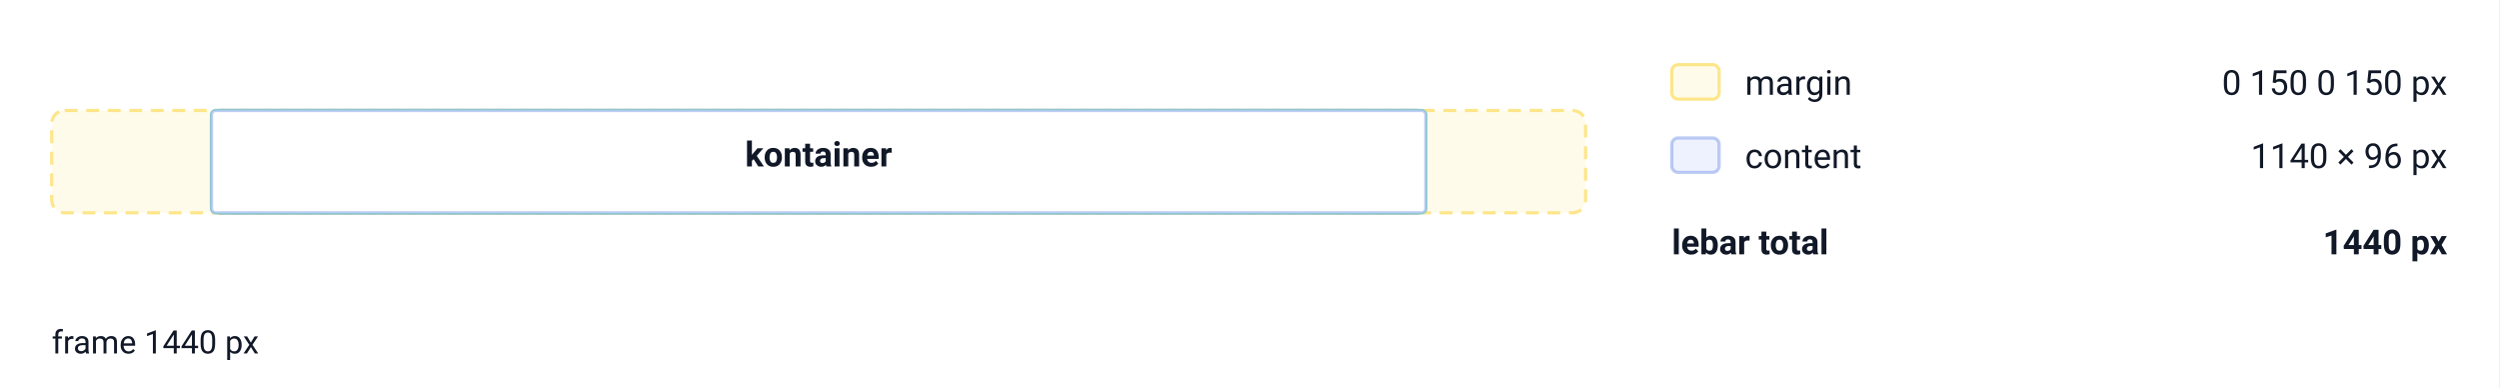
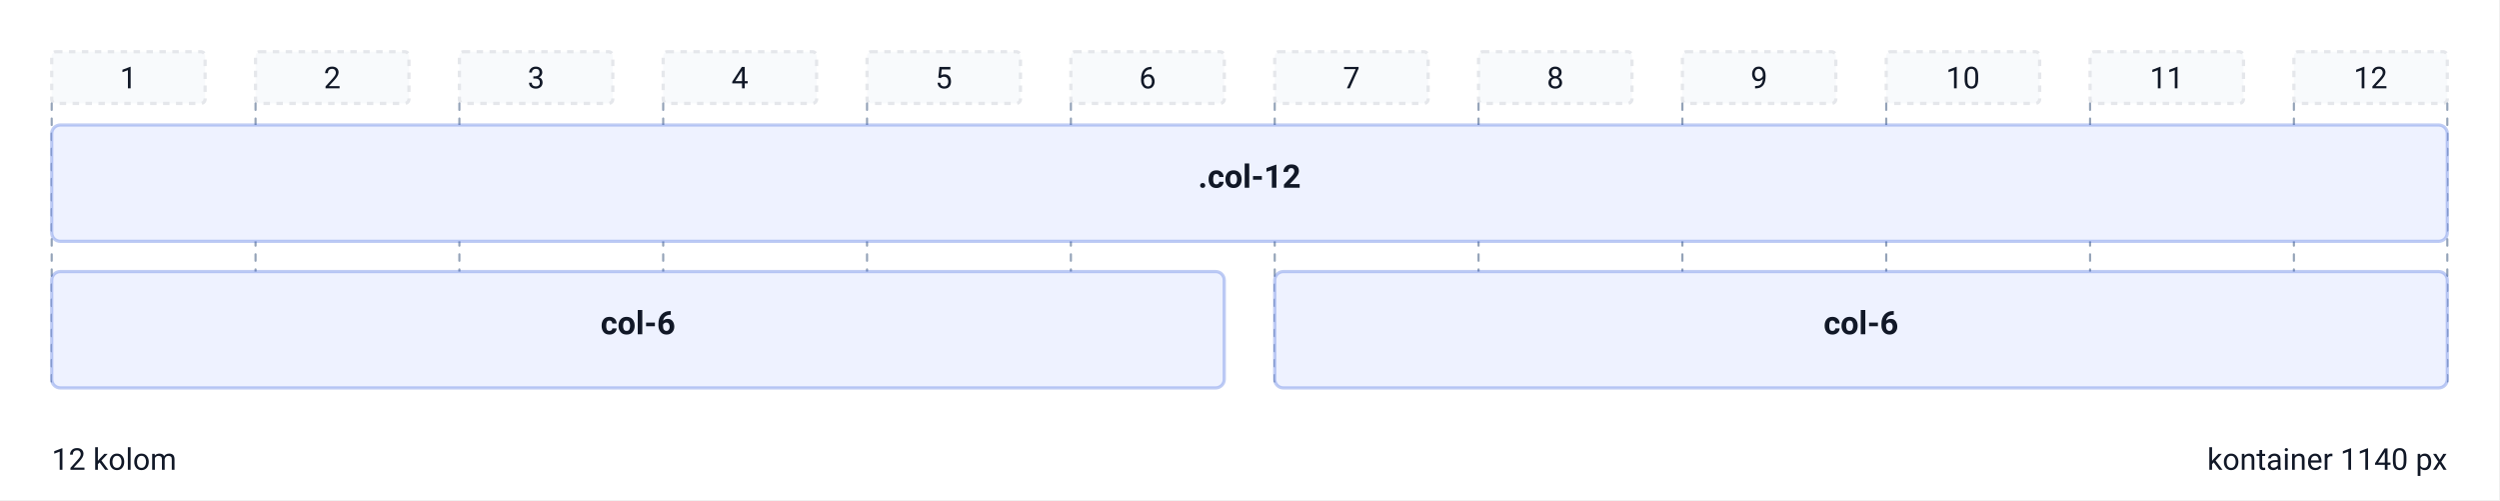
- <svg xmlns="http://www.w3.org/2000/svg" viewBox="0 0 1160 180" width="1160" height="180" role="img" aria-label="Frame 1440 px: margin 150 px di kiri dan kanan, content 1140 x 96 px, lebar total 1440 px, dan satu kolom grid 73 px.">
+ <svg xmlns="http://www.w3.org/2000/svg" viewBox="0 0 1160 232" width="1160" height="232" role="img" aria-label="Denah dua belas kolom di atas kontainer 1140 px dengan gutter 24 px: ruler bernomor 1 sampai 12, satu baris .col-12 penuh, lalu dua sel col-6 masing-masing setengah lebar.">
  <defs>
    <marker id="a-neutral" viewBox="0 0 10 10" refX="9" refY="5" markerWidth="6" markerHeight="6" orient="auto-start-reverse">
      <path d="M0 0 L10 5 L0 10 z" fill="#111827" />
    </marker>
    <marker id="a-acc" viewBox="0 0 10 10" refX="9" refY="5" markerWidth="6" markerHeight="6" orient="auto-start-reverse">
      <path d="M0 0 L10 5 L0 10 z" fill="#1d4ed8" />
    </marker>
    <marker id="a-ink" viewBox="0 0 10 10" refX="9" refY="5" markerWidth="6" markerHeight="6" orient="auto-start-reverse">
      <path d="M0 0 L10 5 L0 10 z" fill="#ffffff" />
    </marker>
    <marker id="a-code" viewBox="0 0 10 10" refX="9" refY="5" markerWidth="6" markerHeight="6" orient="auto-start-reverse">
      <path d="M0 0 L10 5 L0 10 z" fill="#111827" />
    </marker>
    <marker id="a-red" viewBox="0 0 10 10" refX="9" refY="5" markerWidth="6" markerHeight="6" orient="auto-start-reverse">
      <path d="M0 0 L10 5 L0 10 z" fill="#b91c1c" />
    </marker>
    <marker id="a-green" viewBox="0 0 10 10" refX="9" refY="5" markerWidth="6" markerHeight="6" orient="auto-start-reverse">
      <path d="M0 0 L10 5 L0 10 z" fill="#15803d" />
    </marker>
    <marker id="a-amber" viewBox="0 0 10 10" refX="9" refY="5" markerWidth="6" markerHeight="6" orient="auto-start-reverse">
      <path d="M0 0 L10 5 L0 10 z" fill="#b45309" />
    </marker>
    <marker id="a-slate" viewBox="0 0 10 10" refX="9" refY="5" markerWidth="6" markerHeight="6" orient="auto-start-reverse">
      <path d="M0 0 L10 5 L0 10 z" fill="#94a3b8" />
    </marker>
    <filter id="softShadow" x="-20%" y="-20%" width="140%" height="140%">
      <feDropShadow dx="0" dy="1" stdDeviation="1.6" flood-color="#000" flood-opacity="0.06" />
    </filter>
  </defs>
  <style>.t{font-family:-apple-system, BlinkMacSystemFont, 'Segoe UI', Roboto, 'Helvetica Neue', Arial, 'Noto Sans', sans-serif;fill:#111827}.m{font-family:ui-monospace, SFMono-Regular, 'SF Mono', Menlo, Consolas, 'Liberation Mono', monospace;fill:#111827}.mu{fill:#6b7280}.mid{text-anchor:middle}.end{text-anchor:end}.b6{font-weight:600}.b7{font-weight:700}.s13{font-size:13px}.s14{font-size:14px}.s15{font-size:15px}.s16{font-size:16px}.s17{font-size:17px}.s18{font-size:18px}.s19{font-size:19px}.s20{font-size:20px}.s22{font-size:22px}.s24{font-size:24px}</style>
-   <rect x="0" y="0" width="1160" height="180" fill="#ffffff" />
-   <rect x="24" y="51.27" width="712" height="47.47" rx="6" fill="#fffbeb" stroke="#fde68a" stroke-width="1.5" stroke-dasharray="6 4" />
-   <rect x="98.17" y="51.27" width="563.67" height="47.47" rx="4" fill="#e5e7eb" stroke="#6b7280" stroke-width="1.5" />
-   <rect x="98.17" y="51.27" width="563.67" height="47.47" rx="2" fill="#f0fdf4" stroke="#bbf7d0" stroke-width="1.5" />
-   <rect x="98.17" y="51.27" width="563.67" height="47.47" rx="2" fill="#ffffff" stroke="rgba(29,78,216,0.28)" stroke-width="1.5" />
-   <text class="t s16 b7 mid " x="380" y="77.24">kontainer</text>
-   <rect x="776" y="30" width="22" height="16" rx="3" fill="#fffbeb" stroke="#fde68a" stroke-width="1.5" />
-   <text class="t s16   " x="810" y="44">margin</text>
-   <text class="t s16  end " x="1136" y="44" fill="#6b7280">0 150 0 150 px</text>
-   <rect x="776" y="64" width="22" height="16" rx="3" fill="#eef2ff" stroke="rgba(29,78,216,0.28)" stroke-width="1.5" />
-   <text class="t s16   " x="810" y="78">content</text>
-   <text class="t s16  end " x="1136" y="78" fill="#6b7280">1140 × 96 px</text>
-   <text class="t s16 b7  " x="776" y="118">lebar total</text>
-   <text class="t s16 b7 end " x="1136" y="118" fill="#1d4ed8">1440 px</text>
-   <text class="t s15   " x="24" y="164" fill="#6b7280">frame 1440 px</text>
+   <rect x="0" y="0" width="1160" height="232" fill="#ffffff" />
+   <rect x="24" y="24" width="71.21" height="24" rx="2" fill="#f8fafc" stroke="#e5e7eb" stroke-width="1.5" stroke-dasharray="3 3" />
+   <text class="t s14  mid " x="59.6" y="41" fill="#6b7280">1</text>
+   <rect x="118.62" y="24" width="71.21" height="24" rx="2" fill="#f8fafc" stroke="#e5e7eb" stroke-width="1.5" stroke-dasharray="3 3" />
+   <text class="t s14  mid " x="154.22" y="41" fill="#6b7280">2</text>
+   <rect x="213.24" y="24" width="71.21" height="24" rx="2" fill="#f8fafc" stroke="#e5e7eb" stroke-width="1.5" stroke-dasharray="3 3" />
+   <text class="t s14  mid " x="248.84" y="41" fill="#6b7280">3</text>
+   <rect x="307.85" y="24" width="71.21" height="24" rx="2" fill="#f8fafc" stroke="#e5e7eb" stroke-width="1.5" stroke-dasharray="3 3" />
+   <text class="t s14  mid " x="343.46" y="41" fill="#6b7280">4</text>
+   <rect x="402.47" y="24" width="71.21" height="24" rx="2" fill="#f8fafc" stroke="#e5e7eb" stroke-width="1.5" stroke-dasharray="3 3" />
+   <text class="t s14  mid " x="438.07" y="41" fill="#6b7280">5</text>
+   <rect x="497.09" y="24" width="71.21" height="24" rx="2" fill="#f8fafc" stroke="#e5e7eb" stroke-width="1.5" stroke-dasharray="3 3" />
+   <text class="t s14  mid " x="532.69" y="41" fill="#6b7280">6</text>
+   <rect x="591.71" y="24" width="71.21" height="24" rx="2" fill="#f8fafc" stroke="#e5e7eb" stroke-width="1.5" stroke-dasharray="3 3" />
+   <text class="t s14  mid " x="627.31" y="41" fill="#6b7280">7</text>
+   <rect x="686.32" y="24" width="71.21" height="24" rx="2" fill="#f8fafc" stroke="#e5e7eb" stroke-width="1.5" stroke-dasharray="3 3" />
+   <text class="t s14  mid " x="721.93" y="41" fill="#6b7280">8</text>
+   <rect x="780.94" y="24" width="71.21" height="24" rx="2" fill="#f8fafc" stroke="#e5e7eb" stroke-width="1.5" stroke-dasharray="3 3" />
+   <text class="t s14  mid " x="816.54" y="41" fill="#6b7280">9</text>
+   <rect x="875.56" y="24" width="71.21" height="24" rx="2" fill="#f8fafc" stroke="#e5e7eb" stroke-width="1.5" stroke-dasharray="3 3" />
+   <text class="t s14  mid " x="911.16" y="41" fill="#6b7280">10</text>
+   <rect x="970.18" y="24" width="71.21" height="24" rx="2" fill="#f8fafc" stroke="#e5e7eb" stroke-width="1.5" stroke-dasharray="3 3" />
+   <text class="t s14  mid " x="1005.78" y="41" fill="#6b7280">11</text>
+   <rect x="1064.79" y="24" width="71.21" height="24" rx="2" fill="#f8fafc" stroke="#e5e7eb" stroke-width="1.5" stroke-dasharray="3 3" />
+   <text class="t s14  mid " x="1100.4" y="41" fill="#6b7280">12</text>
+   <path d="M24 48 V180" fill="none" stroke="#94a3b8" stroke-width="1" stroke-linecap="round" stroke-linejoin="round" stroke-dasharray="3 4" />
+   <path d="M118.62 48 V180" fill="none" stroke="#94a3b8" stroke-width="1" stroke-linecap="round" stroke-linejoin="round" stroke-dasharray="3 4" />
+   <path d="M213.24 48 V180" fill="none" stroke="#94a3b8" stroke-width="1" stroke-linecap="round" stroke-linejoin="round" stroke-dasharray="3 4" />
+   <path d="M307.85 48 V180" fill="none" stroke="#94a3b8" stroke-width="1" stroke-linecap="round" stroke-linejoin="round" stroke-dasharray="3 4" />
+   <path d="M402.47 48 V180" fill="none" stroke="#94a3b8" stroke-width="1" stroke-linecap="round" stroke-linejoin="round" stroke-dasharray="3 4" />
+   <path d="M497.09 48 V180" fill="none" stroke="#94a3b8" stroke-width="1" stroke-linecap="round" stroke-linejoin="round" stroke-dasharray="3 4" />
+   <path d="M591.71 48 V180" fill="none" stroke="#94a3b8" stroke-width="1" stroke-linecap="round" stroke-linejoin="round" stroke-dasharray="3 4" />
+   <path d="M686.32 48 V180" fill="none" stroke="#94a3b8" stroke-width="1" stroke-linecap="round" stroke-linejoin="round" stroke-dasharray="3 4" />
+   <path d="M780.94 48 V180" fill="none" stroke="#94a3b8" stroke-width="1" stroke-linecap="round" stroke-linejoin="round" stroke-dasharray="3 4" />
+   <path d="M875.56 48 V180" fill="none" stroke="#94a3b8" stroke-width="1" stroke-linecap="round" stroke-linejoin="round" stroke-dasharray="3 4" />
+   <path d="M970.18 48 V180" fill="none" stroke="#94a3b8" stroke-width="1" stroke-linecap="round" stroke-linejoin="round" stroke-dasharray="3 4" />
+   <path d="M1064.79 48 V180" fill="none" stroke="#94a3b8" stroke-width="1" stroke-linecap="round" stroke-linejoin="round" stroke-dasharray="3 4" />
+   <path d="M1136 48 V180" fill="none" stroke="#94a3b8" stroke-width="1" stroke-linecap="round" stroke-linejoin="round" stroke-dasharray="3 4" />
+   <rect x="24" y="58" width="1112" height="54" rx="4" fill="#eef2ff" stroke="rgba(29,78,216,0.28)" stroke-width="1.5" />
+   <text class="t s15 b7 mid " x="580" y="87.1">.col-12</text>
+   <rect x="24" y="126" width="544.29" height="54" rx="4" fill="#eef2ff" stroke="rgba(29,78,216,0.28)" stroke-width="1.5" />
+   <text class="t s15 b7 mid " x="296.15" y="155.1">col-6</text>
+   <rect x="591.71" y="126" width="544.29" height="54" rx="4" fill="#eef2ff" stroke="rgba(29,78,216,0.28)" stroke-width="1.5" />
+   <text class="t s15 b7 mid " x="863.85" y="155.1">col-6</text>
+   <text class="t s14   " x="24" y="218" fill="#6b7280">12 kolom</text>
+   <text class="t s14  end " x="1136" y="218" fill="#6b7280">kontainer 1140 px</text>
</svg>
